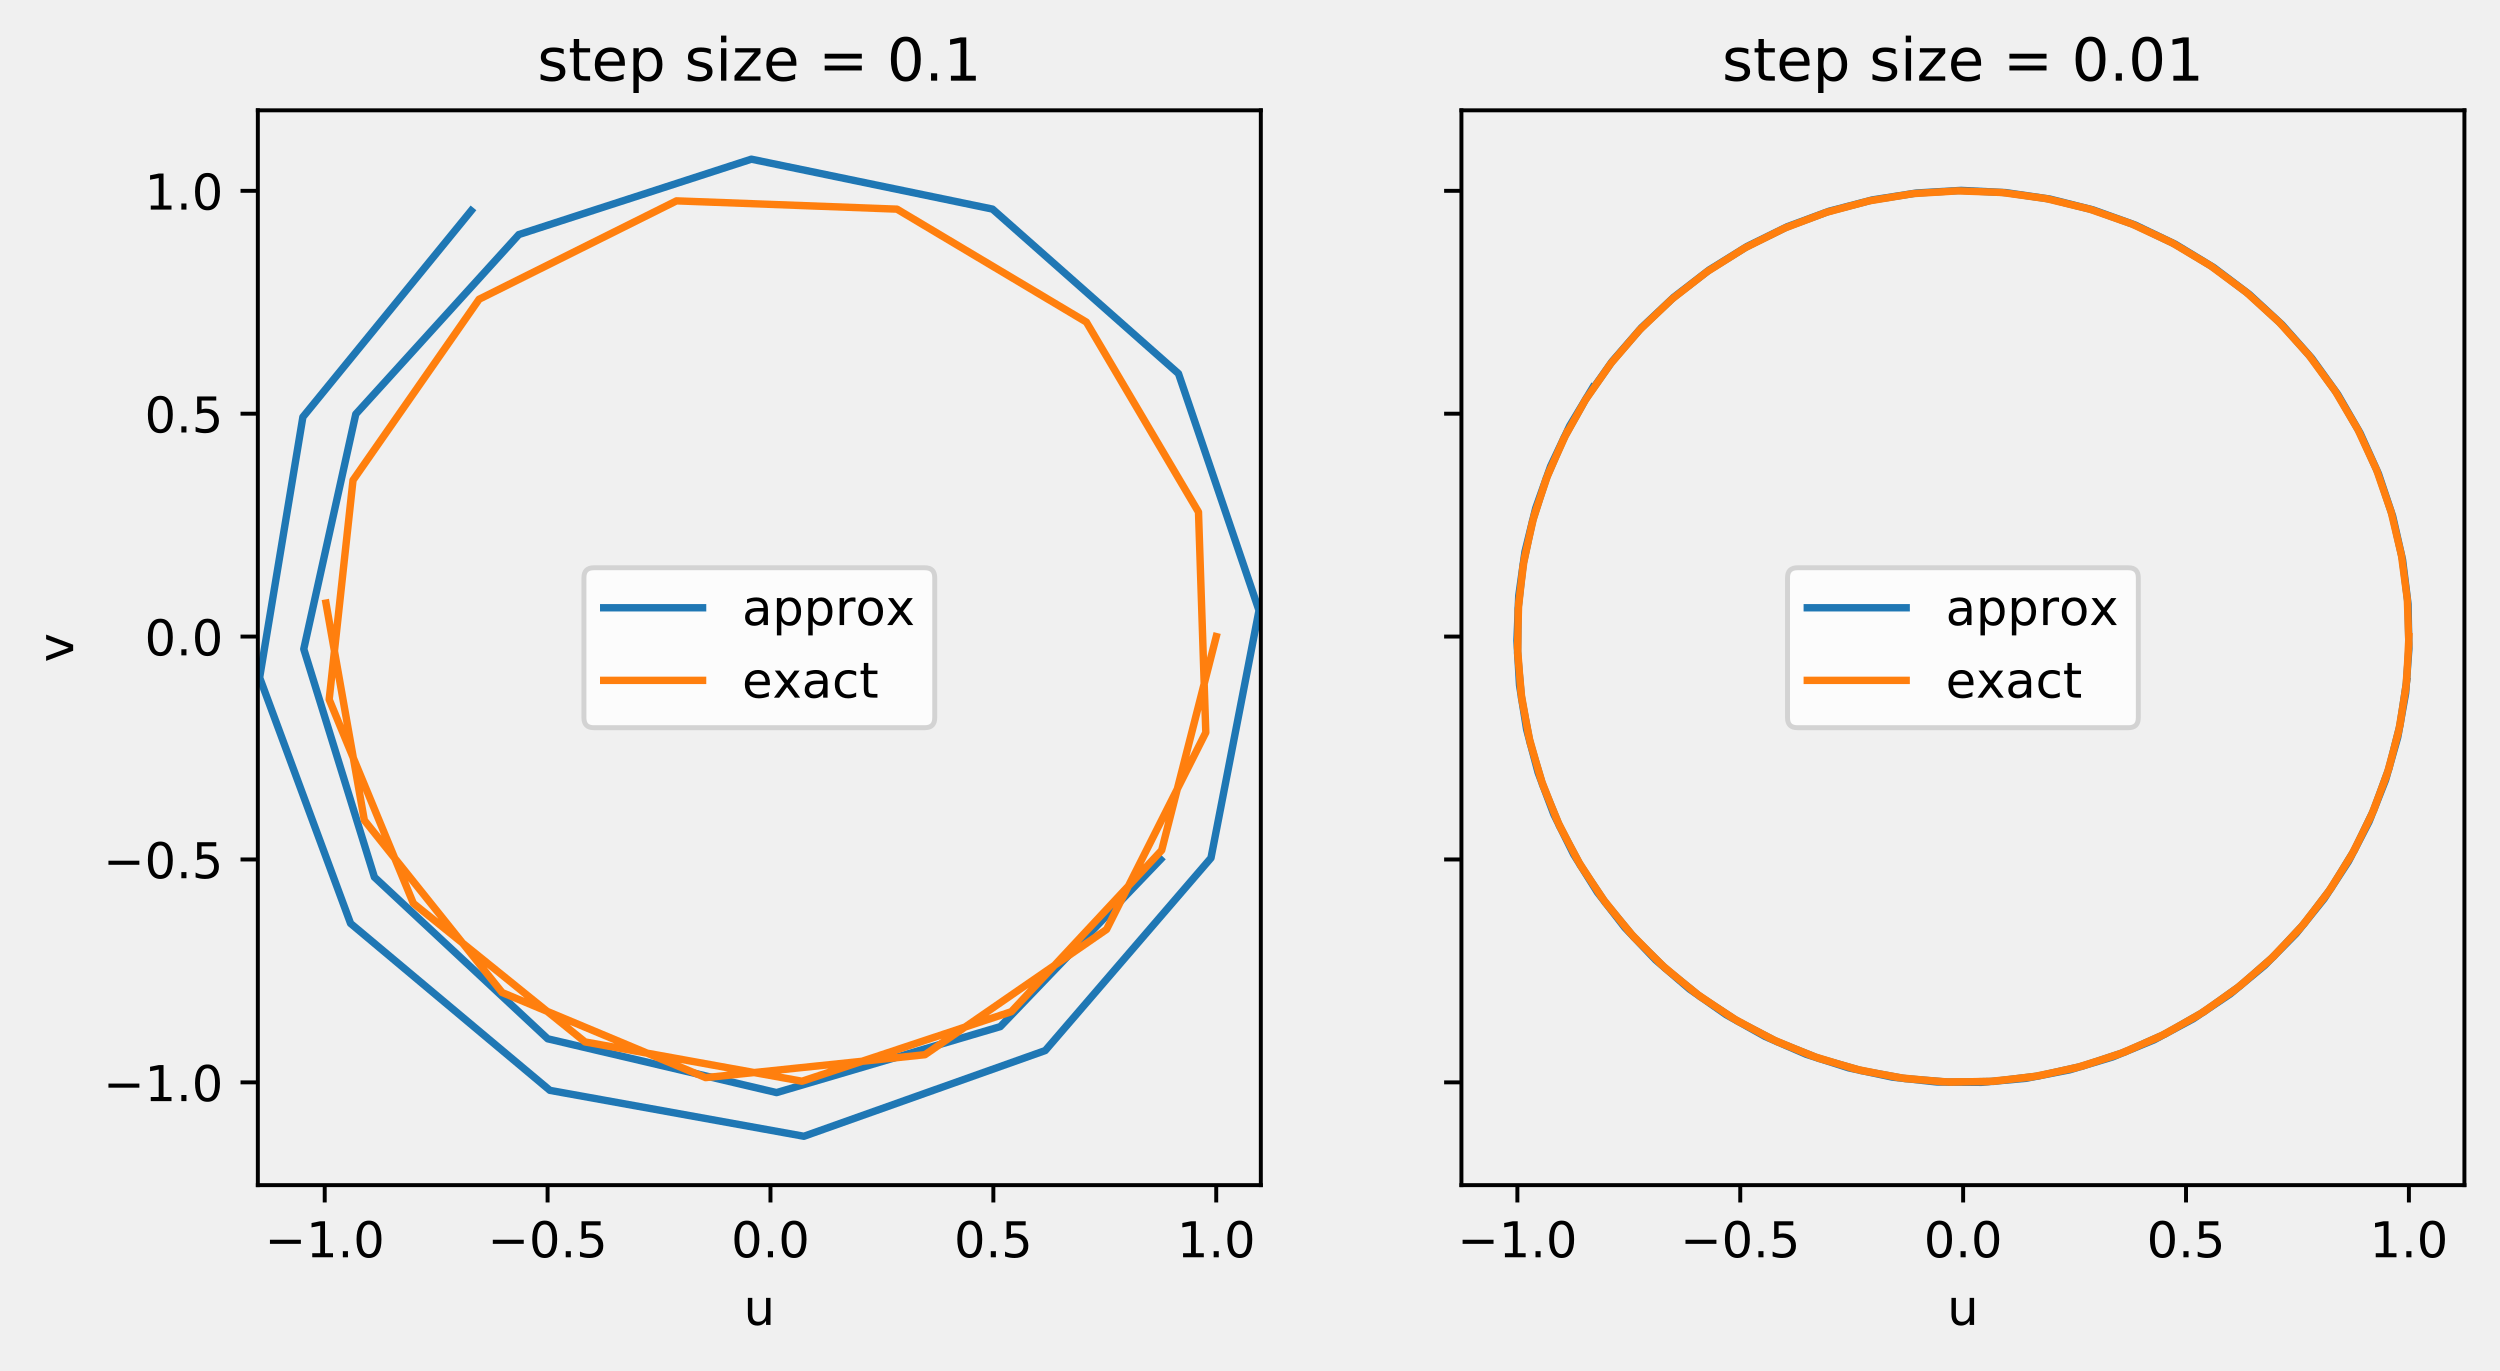
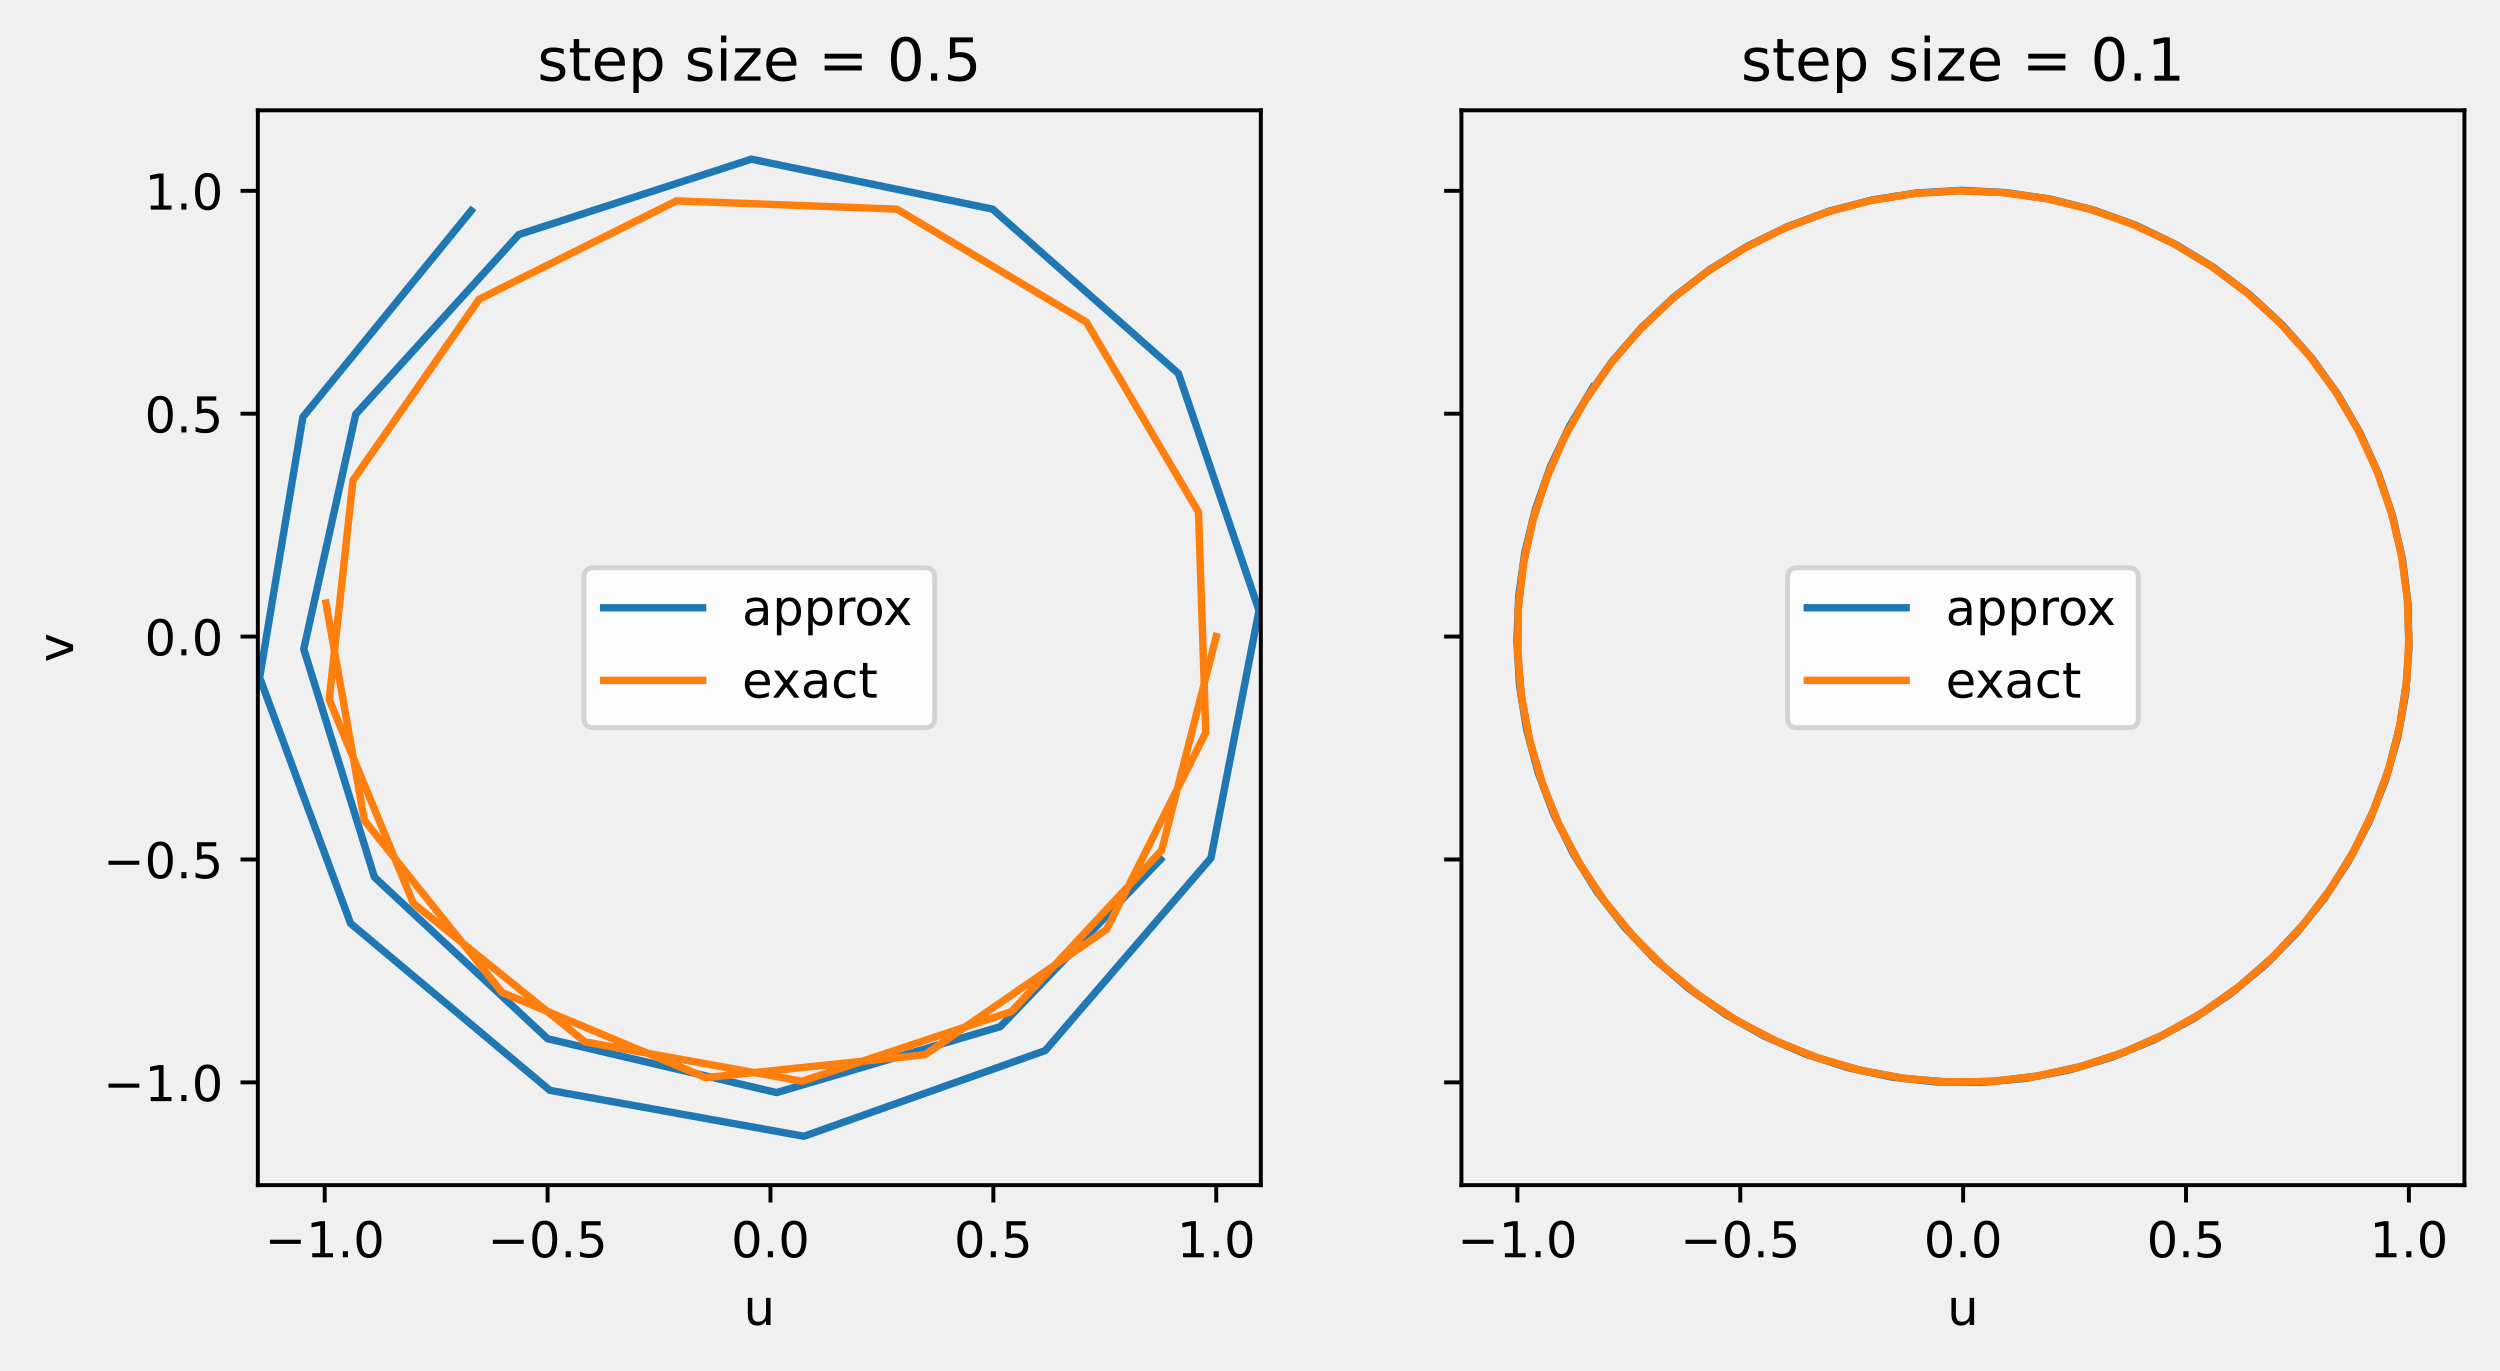
<svg xmlns="http://www.w3.org/2000/svg" xmlns:xlink="http://www.w3.org/1999/xlink" height="277.314pt" version="1.1" viewBox="0 0 505.761 277.314" width="505.761pt">
  <defs>
    <style type="text/css">
*{stroke-linecap:butt;stroke-linejoin:round;}
  </style>
  </defs>
  <g id="figure_1">
    <g id="patch_1">
      <path d="M 0 277.314  L 505.761 277.314  L 505.761 0  L 0 0  z " style="fill:none;" />
    </g>
    <g id="axes_1">
      <g id="patch_2">
        <path d="M 52.161 239.758  L 255.07 239.758  L 255.07 22.318  L 52.161 22.318  z " style="fill:none;" />
      </g>
      <g id="matplotlib.axis_1">
        <g id="xtick_1">
          <g id="line2d_1">
            <defs>
-               <path d="M 0 0  L 0 3.5  " id="md86a597989" style="stroke:#000000;stroke-width:0.8;" />
+               <path d="M 0 0  L 0 3.5  " id="m0789ce59cb" style="stroke:#000000;stroke-width:0.8;" />
            </defs>
            <g>
-               <use style="stroke:#000000;stroke-width:0.8;" x="65.691" xlink:href="#md86a597989" y="239.758" />
+               <use style="stroke:#000000;stroke-width:0.8;" x="65.691" xlink:href="#m0789ce59cb" y="239.758" />
            </g>
          </g>
          <g id="text_1">
-             <defs>
-               <path d="M 10.594 35.5  L 73.188 35.5  L 73.188 27.203  L 10.594 27.203  z " id="DejaVuSans-8722" />
-               <path d="M 12.406 8.297  L 28.516 8.297  L 28.516 63.922  L 10.984 60.406  L 10.984 69.391  L 28.422 72.906  L 38.281 72.906  L 38.281 8.297  L 54.391 8.297  L 54.391 0  L 12.406 0  z " id="DejaVuSans-49" />
-               <path d="M 10.688 12.406  L 21 12.406  L 21 0  L 10.688 0  z " id="DejaVuSans-46" />
-               <path d="M 31.781 66.406  Q 24.172 66.406 20.328 58.906  Q 16.5 51.422 16.5 36.375  Q 16.5 21.391 20.328 13.891  Q 24.172 6.391 31.781 6.391  Q 39.453 6.391 43.281 13.891  Q 47.125 21.391 47.125 36.375  Q 47.125 51.422 43.281 58.906  Q 39.453 66.406 31.781 66.406  z M 31.781 74.219  Q 44.047 74.219 50.516 64.516  Q 56.984 54.828 56.984 36.375  Q 56.984 17.969 50.516 8.266  Q 44.047 -1.422 31.781 -1.422  Q 19.531 -1.422 13.062 8.266  Q 6.594 17.969 6.594 36.375  Q 6.594 54.828 13.062 64.516  Q 19.531 74.219 31.781 74.219  z " id="DejaVuSans-48" />
-             </defs>
-             <g transform="translate(53.54939 254.3566)scale(0.1 -0.1)">
-               <use xlink:href="#DejaVuSans-8722" />
-               <use x="83.789" xlink:href="#DejaVuSans-49" />
-               <use x="147.412" xlink:href="#DejaVuSans-46" />
-               <use x="179.199" xlink:href="#DejaVuSans-48" />
-             </g>
+             <text style="font-family:DejaVu Sans;font-size:10px;font-style:normal;font-weight:normal;text-anchor:middle;" transform="rotate(-0, 65.6908, 254.3566)" x="65.691" y="254.357">−1.0</text>
          </g>
        </g>
        <g id="xtick_2">
          <g id="line2d_2">
            <g>
-               <use style="stroke:#000000;stroke-width:0.8;" x="110.78" xlink:href="#md86a597989" y="239.758" />
+               <use style="stroke:#000000;stroke-width:0.8;" x="110.78" xlink:href="#m0789ce59cb" y="239.758" />
            </g>
          </g>
          <g id="text_2">
-             <defs>
-               <path d="M 10.797 72.906  L 49.516 72.906  L 49.516 64.594  L 19.828 64.594  L 19.828 46.734  Q 21.969 47.469 24.109 47.828  Q 26.266 48.188 28.422 48.188  Q 40.625 48.188 47.75 41.5  Q 54.891 34.812 54.891 23.391  Q 54.891 11.625 47.562 5.094  Q 40.234 -1.422 26.906 -1.422  Q 22.312 -1.422 17.547 -0.641  Q 12.797 0.141 7.719 1.703  L 7.719 11.625  Q 12.109 9.234 16.797 8.062  Q 21.484 6.891 26.703 6.891  Q 35.156 6.891 40.078 11.328  Q 45.016 15.766 45.016 23.391  Q 45.016 31 40.078 35.438  Q 35.156 39.891 26.703 39.891  Q 22.75 39.891 18.812 39.016  Q 14.891 38.141 10.797 36.281  z " id="DejaVuSans-53" />
-             </defs>
-             <g transform="translate(98.63897 254.3566)scale(0.1 -0.1)">
-               <use xlink:href="#DejaVuSans-8722" />
-               <use x="83.789" xlink:href="#DejaVuSans-48" />
-               <use x="147.412" xlink:href="#DejaVuSans-46" />
-               <use x="179.199" xlink:href="#DejaVuSans-53" />
-             </g>
+             <text style="font-family:DejaVu Sans;font-size:10px;font-style:normal;font-weight:normal;text-anchor:middle;" transform="rotate(-0, 110.7804, 254.3566)" x="110.78" y="254.357">−0.5</text>
          </g>
        </g>
        <g id="xtick_3">
          <g id="line2d_3">
            <g>
-               <use style="stroke:#000000;stroke-width:0.8;" x="155.87" xlink:href="#md86a597989" y="239.758" />
+               <use style="stroke:#000000;stroke-width:0.8;" x="155.87" xlink:href="#m0789ce59cb" y="239.758" />
            </g>
          </g>
          <g id="text_3">
-             <g transform="translate(147.9184 254.3566)scale(0.1 -0.1)">
-               <use xlink:href="#DejaVuSans-48" />
-               <use x="63.623" xlink:href="#DejaVuSans-46" />
-               <use x="95.41" xlink:href="#DejaVuSans-48" />
-             </g>
+             <text style="font-family:DejaVu Sans;font-size:10px;font-style:normal;font-weight:normal;text-anchor:middle;" transform="rotate(-0, 155.87, 254.3566)" x="155.87" y="254.357">0.0</text>
          </g>
        </g>
        <g id="xtick_4">
          <g id="line2d_4">
            <g>
-               <use style="stroke:#000000;stroke-width:0.8;" x="200.96" xlink:href="#md86a597989" y="239.758" />
+               <use style="stroke:#000000;stroke-width:0.8;" x="200.96" xlink:href="#m0789ce59cb" y="239.758" />
            </g>
          </g>
          <g id="text_4">
-             <g transform="translate(193.008 254.3566)scale(0.1 -0.1)">
-               <use xlink:href="#DejaVuSans-48" />
-               <use x="63.623" xlink:href="#DejaVuSans-46" />
-               <use x="95.41" xlink:href="#DejaVuSans-53" />
-             </g>
+             <text style="font-family:DejaVu Sans;font-size:10px;font-style:normal;font-weight:normal;text-anchor:middle;" transform="rotate(-0, 200.9595, 254.3566)" x="200.96" y="254.357">0.5</text>
          </g>
        </g>
        <g id="xtick_5">
          <g id="line2d_5">
            <g>
-               <use style="stroke:#000000;stroke-width:0.8;" x="246.049" xlink:href="#md86a597989" y="239.758" />
+               <use style="stroke:#000000;stroke-width:0.8;" x="246.049" xlink:href="#m0789ce59cb" y="239.758" />
            </g>
          </g>
          <g id="text_5">
-             <g transform="translate(238.0976 254.3566)scale(0.1 -0.1)">
-               <use xlink:href="#DejaVuSans-49" />
-               <use x="63.623" xlink:href="#DejaVuSans-46" />
-               <use x="95.41" xlink:href="#DejaVuSans-48" />
-             </g>
+             <text style="font-family:DejaVu Sans;font-size:10px;font-style:normal;font-weight:normal;text-anchor:middle;" transform="rotate(-0, 246.0491, 254.3566)" x="246.049" y="254.357">1.0</text>
          </g>
        </g>
        <g id="text_6">
-           <defs>
-             <path d="M 8.5 21.578  L 8.5 54.688  L 17.484 54.688  L 17.484 21.922  Q 17.484 14.156 20.5 10.266  Q 23.531 6.391 29.594 6.391  Q 36.859 6.391 41.078 11.031  Q 45.312 15.672 45.312 23.688  L 45.312 54.688  L 54.297 54.688  L 54.297 0  L 45.312 0  L 45.312 8.406  Q 42.047 3.422 37.719 1  Q 33.406 -1.422 27.688 -1.422  Q 18.266 -1.422 13.375 4.438  Q 8.5 10.297 8.5 21.578  z M 31.109 56  z " id="DejaVuSans-117" />
-           </defs>
-           <g transform="translate(150.4467 268.0347)scale(0.1 -0.1)">
-             <use xlink:href="#DejaVuSans-117" />
-           </g>
+           <text style="font-family:DejaVu Sans;font-size:10px;font-style:normal;font-weight:normal;text-anchor:middle;" transform="rotate(-0, 153.6155, 268.0347)" x="153.615" y="268.035">u</text>
        </g>
      </g>
      <g id="matplotlib.axis_2">
        <g id="ytick_1">
          <g id="line2d_6">
            <defs>
-               <path d="M 0 0  L -3.5 0  " id="m54504ce572" style="stroke:#000000;stroke-width:0.8;" />
+               <path d="M 0 0  L -3.5 0  " id="m48f5cdf6a5" style="stroke:#000000;stroke-width:0.8;" />
            </defs>
            <g>
-               <use style="stroke:#000000;stroke-width:0.8;" x="52.161" xlink:href="#m54504ce572" y="218.963" />
+               <use style="stroke:#000000;stroke-width:0.8;" x="52.161" xlink:href="#m48f5cdf6a5" y="218.963" />
            </g>
          </g>
          <g id="text_7">
-             <g transform="translate(20.87813 222.762)scale(0.1 -0.1)">
-               <use xlink:href="#DejaVuSans-8722" />
-               <use x="83.789" xlink:href="#DejaVuSans-49" />
-               <use x="147.412" xlink:href="#DejaVuSans-46" />
-               <use x="179.199" xlink:href="#DejaVuSans-48" />
-             </g>
+             <text style="font-family:DejaVu Sans;font-size:10px;font-style:normal;font-weight:normal;text-anchor:end;" transform="rotate(-0, 45.16094, 222.762)" x="45.161" y="222.762">−1.0</text>
          </g>
        </g>
        <g id="ytick_2">
          <g id="line2d_7">
            <g>
-               <use style="stroke:#000000;stroke-width:0.8;" x="52.161" xlink:href="#m54504ce572" y="173.873" />
+               <use style="stroke:#000000;stroke-width:0.8;" x="52.161" xlink:href="#m48f5cdf6a5" y="173.873" />
            </g>
          </g>
          <g id="text_8">
-             <g transform="translate(20.87813 177.6724)scale(0.1 -0.1)">
-               <use xlink:href="#DejaVuSans-8722" />
-               <use x="83.789" xlink:href="#DejaVuSans-48" />
-               <use x="147.412" xlink:href="#DejaVuSans-46" />
-               <use x="179.199" xlink:href="#DejaVuSans-53" />
-             </g>
+             <text style="font-family:DejaVu Sans;font-size:10px;font-style:normal;font-weight:normal;text-anchor:end;" transform="rotate(-0, 45.16094, 177.6724)" x="45.161" y="177.672">−0.5</text>
          </g>
        </g>
        <g id="ytick_3">
          <g id="line2d_8">
            <g>
-               <use style="stroke:#000000;stroke-width:0.8;" x="52.161" xlink:href="#m54504ce572" y="128.784" />
+               <use style="stroke:#000000;stroke-width:0.8;" x="52.161" xlink:href="#m48f5cdf6a5" y="128.784" />
            </g>
          </g>
          <g id="text_9">
-             <g transform="translate(29.25781 132.5829)scale(0.1 -0.1)">
-               <use xlink:href="#DejaVuSans-48" />
-               <use x="63.623" xlink:href="#DejaVuSans-46" />
-               <use x="95.41" xlink:href="#DejaVuSans-48" />
-             </g>
+             <text style="font-family:DejaVu Sans;font-size:10px;font-style:normal;font-weight:normal;text-anchor:end;" transform="rotate(-0, 45.16094, 132.5829)" x="45.161" y="132.583">0.0</text>
          </g>
        </g>
        <g id="ytick_4">
          <g id="line2d_9">
            <g>
-               <use style="stroke:#000000;stroke-width:0.8;" x="52.161" xlink:href="#m54504ce572" y="83.694" />
+               <use style="stroke:#000000;stroke-width:0.8;" x="52.161" xlink:href="#m48f5cdf6a5" y="83.694" />
            </g>
          </g>
          <g id="text_10">
-             <g transform="translate(29.25781 87.49328)scale(0.1 -0.1)">
-               <use xlink:href="#DejaVuSans-48" />
-               <use x="63.623" xlink:href="#DejaVuSans-46" />
-               <use x="95.41" xlink:href="#DejaVuSans-53" />
-             </g>
+             <text style="font-family:DejaVu Sans;font-size:10px;font-style:normal;font-weight:normal;text-anchor:end;" transform="rotate(-0, 45.16094, 87.49328)" x="45.161" y="87.493">0.5</text>
          </g>
        </g>
        <g id="ytick_5">
          <g id="line2d_10">
            <g>
-               <use style="stroke:#000000;stroke-width:0.8;" x="52.161" xlink:href="#m54504ce572" y="38.604" />
+               <use style="stroke:#000000;stroke-width:0.8;" x="52.161" xlink:href="#m48f5cdf6a5" y="38.604" />
            </g>
          </g>
          <g id="text_11">
-             <g transform="translate(29.25781 42.4037)scale(0.1 -0.1)">
-               <use xlink:href="#DejaVuSans-49" />
-               <use x="63.623" xlink:href="#DejaVuSans-46" />
-               <use x="95.41" xlink:href="#DejaVuSans-48" />
-             </g>
+             <text style="font-family:DejaVu Sans;font-size:10px;font-style:normal;font-weight:normal;text-anchor:end;" transform="rotate(-0, 45.16094, 42.4037)" x="45.161" y="42.404">1.0</text>
          </g>
        </g>
        <g id="text_12">
-           <defs>
-             <path d="M 2.984 54.688  L 12.5 54.688  L 29.594 8.797  L 46.688 54.688  L 56.203 54.688  L 35.688 0  L 23.484 0  z " id="DejaVuSans-118" />
-           </defs>
-           <g transform="translate(14.79844 133.9975)rotate(-90)scale(0.1 -0.1)">
-             <use xlink:href="#DejaVuSans-118" />
-           </g>
+           <text style="font-family:DejaVu Sans;font-size:10px;font-style:normal;font-weight:normal;text-anchor:middle;" transform="rotate(-90, 14.79844, 131.0381)" x="14.798" y="131.038">v</text>
        </g>
      </g>
      <g id="line2d_11">
-         <path clip-path="url(#p21a0ace3a0)" d="M 234.777 173.873  L 202.366 207.69  L 157.103 221.037  L 110.798 210.152  L 75.746 177.453  L 61.452 131.307  L 71.976 83.775  L 104.964 47.451  L 151.996 32.202  L 200.788 42.302  L 238.411 75.578  L 254.706 123.498  L 244.985 173.576  L 211.456 212.533  L 162.631 229.874  L 111.249 220.586  L 70.921 186.814  L 52.525 137.085  L 61.272 84.37  L 95.315 42.635  " style="fill:none;stroke:#1f77b4;stroke-linecap:square;stroke-width:1.5;" />
+         <path clip-path="url(#p43732c2040)" d="M 234.777 173.873  L 202.366 207.69  L 157.103 221.037  L 110.798 210.152  L 75.746 177.453  L 61.452 131.307  L 71.976 83.775  L 104.964 47.451  L 151.996 32.202  L 200.788 42.302  L 238.411 75.578  L 254.706 123.498  L 244.985 173.576  L 211.456 212.533  L 162.631 229.874  L 111.249 220.586  L 70.921 186.814  L 52.525 137.085  L 61.272 84.37  L 95.315 42.635  " style="fill:none;stroke:#1f77b4;stroke-linecap:square;stroke-width:1.5;" />
      </g>
      <g id="line2d_12">
-         <path clip-path="url(#p21a0ace3a0)" d="M 246.049 128.784  L 235.011 172.016  L 204.594 204.669  L 162.249 218.737  L 118.346 210.784  L 83.627 182.756  L 66.593 141.508  L 71.417 97.149  L 96.929 60.536  L 136.86 40.634  L 181.454 42.311  L 219.78 65.162  L 242.46 103.588  L 243.939 148.181  L 223.856 188.031  L 187.126 213.372  L 142.749 218.007  L 101.582 200.792  L 73.708 165.946  L 65.943 122.007  " style="fill:none;stroke:#ff7f0e;stroke-linecap:square;stroke-width:1.5;" />
+         <path clip-path="url(#p43732c2040)" d="M 246.049 128.784  L 235.011 172.016  L 204.594 204.669  L 162.249 218.737  L 118.346 210.784  L 83.627 182.756  L 66.593 141.508  L 71.417 97.149  L 96.929 60.536  L 136.86 40.634  L 181.454 42.311  L 219.78 65.162  L 242.46 103.588  L 243.939 148.181  L 223.856 188.031  L 187.126 213.372  L 142.749 218.007  L 101.582 200.792  L 73.708 165.946  L 65.943 122.007  " style="fill:none;stroke:#ff7f0e;stroke-linecap:square;stroke-width:1.5;" />
      </g>
      <g id="patch_3">
        <path d="M 52.161 239.758  L 52.161 22.318  " style="fill:none;stroke:#000000;stroke-linecap:square;stroke-linejoin:miter;stroke-width:0.8;" />
      </g>
      <g id="patch_4">
        <path d="M 255.07 239.758  L 255.07 22.318  " style="fill:none;stroke:#000000;stroke-linecap:square;stroke-linejoin:miter;stroke-width:0.8;" />
      </g>
      <g id="patch_5">
        <path d="M 52.161 239.758  L 255.07 239.758  " style="fill:none;stroke:#000000;stroke-linecap:square;stroke-linejoin:miter;stroke-width:0.8;" />
      </g>
      <g id="patch_6">
        <path d="M 52.161 22.318  L 255.07 22.318  " style="fill:none;stroke:#000000;stroke-linecap:square;stroke-linejoin:miter;stroke-width:0.8;" />
      </g>
      <g id="text_13">
-         <defs>
-           <path d="M 44.281 53.078  L 44.281 44.578  Q 40.484 46.531 36.375 47.5  Q 32.281 48.484 27.875 48.484  Q 21.188 48.484 17.844 46.438  Q 14.5 44.391 14.5 40.281  Q 14.5 37.156 16.891 35.375  Q 19.281 33.594 26.516 31.984  L 29.594 31.297  Q 39.156 29.25 43.188 25.516  Q 47.219 21.781 47.219 15.094  Q 47.219 7.469 41.188 3.016  Q 35.156 -1.422 24.609 -1.422  Q 20.219 -1.422 15.453 -0.562  Q 10.688 0.297 5.422 2  L 5.422 11.281  Q 10.406 8.688 15.234 7.391  Q 20.062 6.109 24.812 6.109  Q 31.156 6.109 34.562 8.281  Q 37.984 10.453 37.984 14.406  Q 37.984 18.062 35.516 20.016  Q 33.062 21.969 24.703 23.781  L 21.578 24.516  Q 13.234 26.266 9.516 29.906  Q 5.812 33.547 5.812 39.891  Q 5.812 47.609 11.281 51.797  Q 16.75 56 26.812 56  Q 31.781 56 36.172 55.266  Q 40.578 54.547 44.281 53.078  z " id="DejaVuSans-115" />
-           <path d="M 18.312 70.219  L 18.312 54.688  L 36.812 54.688  L 36.812 47.703  L 18.312 47.703  L 18.312 18.016  Q 18.312 11.328 20.141 9.422  Q 21.969 7.516 27.594 7.516  L 36.812 7.516  L 36.812 0  L 27.594 0  Q 17.188 0 13.234 3.875  Q 9.281 7.766 9.281 18.016  L 9.281 47.703  L 2.688 47.703  L 2.688 54.688  L 9.281 54.688  L 9.281 70.219  z " id="DejaVuSans-116" />
-           <path d="M 56.203 29.594  L 56.203 25.203  L 14.891 25.203  Q 15.484 15.922 20.484 11.062  Q 25.484 6.203 34.422 6.203  Q 39.594 6.203 44.453 7.469  Q 49.312 8.734 54.109 11.281  L 54.109 2.781  Q 49.266 0.734 44.188 -0.344  Q 39.109 -1.422 33.891 -1.422  Q 20.797 -1.422 13.156 6.188  Q 5.516 13.812 5.516 26.812  Q 5.516 40.234 12.766 48.109  Q 20.016 56 32.328 56  Q 43.359 56 49.781 48.891  Q 56.203 41.797 56.203 29.594  z M 47.219 32.234  Q 47.125 39.594 43.094 43.984  Q 39.062 48.391 32.422 48.391  Q 24.906 48.391 20.391 44.141  Q 15.875 39.891 15.188 32.172  z " id="DejaVuSans-101" />
-           <path d="M 18.109 8.203  L 18.109 -20.797  L 9.078 -20.797  L 9.078 54.688  L 18.109 54.688  L 18.109 46.391  Q 20.953 51.266 25.266 53.625  Q 29.594 56 35.594 56  Q 45.562 56 51.781 48.094  Q 58.016 40.188 58.016 27.297  Q 58.016 14.406 51.781 6.484  Q 45.562 -1.422 35.594 -1.422  Q 29.594 -1.422 25.266 0.953  Q 20.953 3.328 18.109 8.203  z M 48.688 27.297  Q 48.688 37.203 44.609 42.844  Q 40.531 48.484 33.406 48.484  Q 26.266 48.484 22.188 42.844  Q 18.109 37.203 18.109 27.297  Q 18.109 17.391 22.188 11.75  Q 26.266 6.109 33.406 6.109  Q 40.531 6.109 44.609 11.75  Q 48.688 17.391 48.688 27.297  z " id="DejaVuSans-112" />
-           <path id="DejaVuSans-32" />
-           <path d="M 9.422 54.688  L 18.406 54.688  L 18.406 0  L 9.422 0  z M 9.422 75.984  L 18.406 75.984  L 18.406 64.594  L 9.422 64.594  z " id="DejaVuSans-105" />
-           <path d="M 5.516 54.688  L 48.188 54.688  L 48.188 46.484  L 14.406 7.172  L 48.188 7.172  L 48.188 0  L 4.297 0  L 4.297 8.203  L 38.094 47.516  L 5.516 47.516  z " id="DejaVuSans-122" />
-           <path d="M 10.594 45.406  L 73.188 45.406  L 73.188 37.203  L 10.594 37.203  z M 10.594 25.484  L 73.188 25.484  L 73.188 17.188  L 10.594 17.188  z " id="DejaVuSans-61" />
-         </defs>
-         <g transform="translate(108.713 16.31812)scale(0.12 -0.12)">
-           <use xlink:href="#DejaVuSans-115" />
-           <use x="52.1" xlink:href="#DejaVuSans-116" />
-           <use x="91.309" xlink:href="#DejaVuSans-101" />
-           <use x="152.832" xlink:href="#DejaVuSans-112" />
-           <use x="216.309" xlink:href="#DejaVuSans-32" />
-           <use x="248.096" xlink:href="#DejaVuSans-115" />
-           <use x="300.195" xlink:href="#DejaVuSans-105" />
-           <use x="327.979" xlink:href="#DejaVuSans-122" />
-           <use x="380.469" xlink:href="#DejaVuSans-101" />
-           <use x="441.992" xlink:href="#DejaVuSans-32" />
-           <use x="473.779" xlink:href="#DejaVuSans-61" />
-           <use x="557.568" xlink:href="#DejaVuSans-32" />
-           <use x="589.355" xlink:href="#DejaVuSans-48" />
-           <use x="652.979" xlink:href="#DejaVuSans-46" />
-           <use x="684.766" xlink:href="#DejaVuSans-49" />
-         </g>
+         <text style="font-family:DejaVu Sans;font-size:12px;font-style:normal;font-weight:normal;text-anchor:middle;" transform="rotate(-0, 153.6155, 16.31812)" x="153.615" y="16.318">step size = 0.5</text>
      </g>
      <g id="legend_1">
        <g id="patch_7">
          <path d="M 120.133 147.216  L 187.098 147.216  Q 189.098 147.216 189.098 145.216  L 189.098 116.86  Q 189.098 114.86 187.098 114.86  L 120.133 114.86  Q 118.133 114.86 118.133 116.86  L 118.133 145.216  Q 118.133 147.216 120.133 147.216  z " style="fill:#ffffff;opacity:0.8;stroke:#cccccc;stroke-linejoin:miter;" />
        </g>
        <g id="line2d_13">
          <path d="M 122.133 122.958  L 142.133 122.958  " style="fill:none;stroke:#1f77b4;stroke-linecap:square;stroke-width:1.5;" />
        </g>
        <g id="line2d_14" />
        <g id="text_14">
-           <defs>
-             <path d="M 34.281 27.484  Q 23.391 27.484 19.188 25  Q 14.984 22.516 14.984 16.5  Q 14.984 11.719 18.141 8.906  Q 21.297 6.109 26.703 6.109  Q 34.188 6.109 38.703 11.406  Q 43.219 16.703 43.219 25.484  L 43.219 27.484  z M 52.203 31.203  L 52.203 0  L 43.219 0  L 43.219 8.297  Q 40.141 3.328 35.547 0.953  Q 30.953 -1.422 24.312 -1.422  Q 15.922 -1.422 10.953 3.297  Q 6 8.016 6 15.922  Q 6 25.141 12.172 29.828  Q 18.359 34.516 30.609 34.516  L 43.219 34.516  L 43.219 35.406  Q 43.219 41.609 39.141 45  Q 35.062 48.391 27.688 48.391  Q 23 48.391 18.547 47.266  Q 14.109 46.141 10.016 43.891  L 10.016 52.203  Q 14.938 54.109 19.578 55.047  Q 24.219 56 28.609 56  Q 40.484 56 46.344 49.844  Q 52.203 43.703 52.203 31.203  z " id="DejaVuSans-97" />
-             <path d="M 41.109 46.297  Q 39.594 47.172 37.812 47.578  Q 36.031 48 33.891 48  Q 26.266 48 22.188 43.047  Q 18.109 38.094 18.109 28.812  L 18.109 0  L 9.078 0  L 9.078 54.688  L 18.109 54.688  L 18.109 46.188  Q 20.953 51.172 25.484 53.578  Q 30.031 56 36.531 56  Q 37.453 56 38.578 55.875  Q 39.703 55.766 41.062 55.516  z " id="DejaVuSans-114" />
-             <path d="M 30.609 48.391  Q 23.391 48.391 19.188 42.75  Q 14.984 37.109 14.984 27.297  Q 14.984 17.484 19.156 11.844  Q 23.344 6.203 30.609 6.203  Q 37.797 6.203 41.984 11.859  Q 46.188 17.531 46.188 27.297  Q 46.188 37.016 41.984 42.703  Q 37.797 48.391 30.609 48.391  z M 30.609 56  Q 42.328 56 49.016 48.375  Q 55.719 40.766 55.719 27.297  Q 55.719 13.875 49.016 6.219  Q 42.328 -1.422 30.609 -1.422  Q 18.844 -1.422 12.172 6.219  Q 5.516 13.875 5.516 27.297  Q 5.516 40.766 12.172 48.375  Q 18.844 56 30.609 56  z " id="DejaVuSans-111" />
-             <path d="M 54.891 54.688  L 35.109 28.078  L 55.906 0  L 45.312 0  L 29.391 21.484  L 13.484 0  L 2.875 0  L 24.125 28.609  L 4.688 54.688  L 15.281 54.688  L 29.781 35.203  L 44.281 54.688  z " id="DejaVuSans-120" />
-           </defs>
-           <g transform="translate(150.1327 126.4584)scale(0.1 -0.1)">
-             <use xlink:href="#DejaVuSans-97" />
-             <use x="61.279" xlink:href="#DejaVuSans-112" />
-             <use x="124.756" xlink:href="#DejaVuSans-112" />
-             <use x="188.232" xlink:href="#DejaVuSans-114" />
-             <use x="229.314" xlink:href="#DejaVuSans-111" />
-             <use x="290.449" xlink:href="#DejaVuSans-120" />
-           </g>
+           <text style="font-family:DejaVu Sans;font-size:10px;font-style:normal;font-weight:normal;text-anchor:start;" transform="rotate(-0, 150.1327, 126.4584)" x="150.133" y="126.458">approx</text>
        </g>
        <g id="line2d_15">
          <path d="M 122.133 137.637  L 142.133 137.637  " style="fill:none;stroke:#ff7f0e;stroke-linecap:square;stroke-width:1.5;" />
        </g>
        <g id="line2d_16" />
        <g id="text_15">
-           <defs>
-             <path d="M 48.781 52.594  L 48.781 44.188  Q 44.969 46.297 41.141 47.344  Q 37.312 48.391 33.406 48.391  Q 24.656 48.391 19.812 42.844  Q 14.984 37.312 14.984 27.297  Q 14.984 17.281 19.812 11.734  Q 24.656 6.203 33.406 6.203  Q 37.312 6.203 41.141 7.25  Q 44.969 8.297 48.781 10.406  L 48.781 2.094  Q 45.016 0.344 40.984 -0.531  Q 36.969 -1.422 32.422 -1.422  Q 20.062 -1.422 12.781 6.344  Q 5.516 14.109 5.516 27.297  Q 5.516 40.672 12.859 48.328  Q 20.219 56 33.016 56  Q 37.156 56 41.109 55.141  Q 45.062 54.297 48.781 52.594  z " id="DejaVuSans-99" />
-           </defs>
-           <g transform="translate(150.1327 141.1366)scale(0.1 -0.1)">
-             <use xlink:href="#DejaVuSans-101" />
-             <use x="61.508" xlink:href="#DejaVuSans-120" />
-             <use x="120.688" xlink:href="#DejaVuSans-97" />
-             <use x="181.967" xlink:href="#DejaVuSans-99" />
-             <use x="236.947" xlink:href="#DejaVuSans-116" />
-           </g>
+           <text style="font-family:DejaVu Sans;font-size:10px;font-style:normal;font-weight:normal;text-anchor:start;" transform="rotate(-0, 150.1327, 141.1366)" x="150.133" y="141.137">exact</text>
        </g>
      </g>
    </g>
    <g id="axes_2">
      <g id="patch_8">
        <path d="M 295.652 239.758  L 498.561 239.758  L 498.561 22.318  L 295.652 22.318  z " style="fill:none;" />
      </g>
      <g id="matplotlib.axis_3">
        <g id="xtick_6">
          <g id="line2d_17">
            <g>
-               <use style="stroke:#000000;stroke-width:0.8;" x="306.972" xlink:href="#md86a597989" y="239.758" />
+               <use style="stroke:#000000;stroke-width:0.8;" x="306.972" xlink:href="#m0789ce59cb" y="239.758" />
            </g>
          </g>
          <g id="text_16">
-             <g transform="translate(294.8309 254.3566)scale(0.1 -0.1)">
-               <use xlink:href="#DejaVuSans-8722" />
-               <use x="83.789" xlink:href="#DejaVuSans-49" />
-               <use x="147.412" xlink:href="#DejaVuSans-46" />
-               <use x="179.199" xlink:href="#DejaVuSans-48" />
-             </g>
+             <text style="font-family:DejaVu Sans;font-size:10px;font-style:normal;font-weight:normal;text-anchor:middle;" transform="rotate(-0, 306.9723, 254.3566)" x="306.972" y="254.357">−1.0</text>
          </g>
        </g>
        <g id="xtick_7">
          <g id="line2d_18">
            <g>
-               <use style="stroke:#000000;stroke-width:0.8;" x="352.062" xlink:href="#md86a597989" y="239.758" />
+               <use style="stroke:#000000;stroke-width:0.8;" x="352.062" xlink:href="#m0789ce59cb" y="239.758" />
            </g>
          </g>
          <g id="text_17">
-             <g transform="translate(339.9205 254.3566)scale(0.1 -0.1)">
-               <use xlink:href="#DejaVuSans-8722" />
-               <use x="83.789" xlink:href="#DejaVuSans-48" />
-               <use x="147.412" xlink:href="#DejaVuSans-46" />
-               <use x="179.199" xlink:href="#DejaVuSans-53" />
-             </g>
+             <text style="font-family:DejaVu Sans;font-size:10px;font-style:normal;font-weight:normal;text-anchor:middle;" transform="rotate(-0, 352.0619, 254.3566)" x="352.062" y="254.357">−0.5</text>
          </g>
        </g>
        <g id="xtick_8">
          <g id="line2d_19">
            <g>
-               <use style="stroke:#000000;stroke-width:0.8;" x="397.151" xlink:href="#md86a597989" y="239.758" />
+               <use style="stroke:#000000;stroke-width:0.8;" x="397.151" xlink:href="#m0789ce59cb" y="239.758" />
            </g>
          </g>
          <g id="text_18">
-             <g transform="translate(389.1999 254.3566)scale(0.1 -0.1)">
-               <use xlink:href="#DejaVuSans-48" />
-               <use x="63.623" xlink:href="#DejaVuSans-46" />
-               <use x="95.41" xlink:href="#DejaVuSans-48" />
-             </g>
+             <text style="font-family:DejaVu Sans;font-size:10px;font-style:normal;font-weight:normal;text-anchor:middle;" transform="rotate(-0, 397.1515, 254.3566)" x="397.151" y="254.357">0.0</text>
          </g>
        </g>
        <g id="xtick_9">
          <g id="line2d_20">
            <g>
-               <use style="stroke:#000000;stroke-width:0.8;" x="442.241" xlink:href="#md86a597989" y="239.758" />
+               <use style="stroke:#000000;stroke-width:0.8;" x="442.241" xlink:href="#m0789ce59cb" y="239.758" />
            </g>
          </g>
          <g id="text_19">
-             <g transform="translate(434.2895 254.3566)scale(0.1 -0.1)">
-               <use xlink:href="#DejaVuSans-48" />
-               <use x="63.623" xlink:href="#DejaVuSans-46" />
-               <use x="95.41" xlink:href="#DejaVuSans-53" />
-             </g>
+             <text style="font-family:DejaVu Sans;font-size:10px;font-style:normal;font-weight:normal;text-anchor:middle;" transform="rotate(-0, 442.2411, 254.3566)" x="442.241" y="254.357">0.5</text>
          </g>
        </g>
        <g id="xtick_10">
          <g id="line2d_21">
            <g>
-               <use style="stroke:#000000;stroke-width:0.8;" x="487.331" xlink:href="#md86a597989" y="239.758" />
+               <use style="stroke:#000000;stroke-width:0.8;" x="487.331" xlink:href="#m0789ce59cb" y="239.758" />
            </g>
          </g>
          <g id="text_20">
-             <g transform="translate(479.3791 254.3566)scale(0.1 -0.1)">
-               <use xlink:href="#DejaVuSans-49" />
-               <use x="63.623" xlink:href="#DejaVuSans-46" />
-               <use x="95.41" xlink:href="#DejaVuSans-48" />
-             </g>
+             <text style="font-family:DejaVu Sans;font-size:10px;font-style:normal;font-weight:normal;text-anchor:middle;" transform="rotate(-0, 487.3306, 254.3566)" x="487.331" y="254.357">1.0</text>
          </g>
        </g>
        <g id="text_21">
-           <g transform="translate(393.9376 268.0347)scale(0.1 -0.1)">
-             <use xlink:href="#DejaVuSans-117" />
-           </g>
+           <text style="font-family:DejaVu Sans;font-size:10px;font-style:normal;font-weight:normal;text-anchor:middle;" transform="rotate(-0, 397.1064, 268.0347)" x="397.106" y="268.035">u</text>
        </g>
      </g>
      <g id="matplotlib.axis_4">
        <g id="ytick_6">
          <g id="line2d_22">
            <g>
-               <use style="stroke:#000000;stroke-width:0.8;" x="295.652" xlink:href="#m54504ce572" y="218.963" />
+               <use style="stroke:#000000;stroke-width:0.8;" x="295.652" xlink:href="#m48f5cdf6a5" y="218.963" />
            </g>
          </g>
        </g>
        <g id="ytick_7">
          <g id="line2d_23">
            <g>
-               <use style="stroke:#000000;stroke-width:0.8;" x="295.652" xlink:href="#m54504ce572" y="173.873" />
+               <use style="stroke:#000000;stroke-width:0.8;" x="295.652" xlink:href="#m48f5cdf6a5" y="173.873" />
            </g>
          </g>
        </g>
        <g id="ytick_8">
          <g id="line2d_24">
            <g>
-               <use style="stroke:#000000;stroke-width:0.8;" x="295.652" xlink:href="#m54504ce572" y="128.784" />
+               <use style="stroke:#000000;stroke-width:0.8;" x="295.652" xlink:href="#m48f5cdf6a5" y="128.784" />
            </g>
          </g>
        </g>
        <g id="ytick_9">
          <g id="line2d_25">
            <g>
-               <use style="stroke:#000000;stroke-width:0.8;" x="295.652" xlink:href="#m54504ce572" y="83.694" />
+               <use style="stroke:#000000;stroke-width:0.8;" x="295.652" xlink:href="#m48f5cdf6a5" y="83.694" />
            </g>
          </g>
        </g>
        <g id="ytick_10">
          <g id="line2d_26">
            <g>
-               <use style="stroke:#000000;stroke-width:0.8;" x="295.652" xlink:href="#m54504ce572" y="38.604" />
+               <use style="stroke:#000000;stroke-width:0.8;" x="295.652" xlink:href="#m48f5cdf6a5" y="38.604" />
            </g>
          </g>
        </g>
      </g>
      <g id="line2d_27">
-         <path clip-path="url(#pa06f28d924)" d="M 486.88 137.802  L 485.527 146.729  L 483.291 155.477  L 480.188 163.954  L 476.257 172.088  L 471.531 179.78  L 466.066 186.967  L 459.898 193.568  L 453.108 199.511  L 445.758 204.76  L 437.912 209.241  L 429.67 212.912  L 421.094 215.743  L 412.275 217.7  L 403.307 218.773  L 394.278 218.936  L 385.275 218.196  L 376.392 216.564  L 367.717 214.048  L 359.339 210.675  L 351.34 206.491  L 343.801 201.522  L 336.795 195.823  L 330.392 189.447  L 324.656 182.467  L 319.652 174.955  L 315.422 166.975  L 312.013 158.606  L 309.452 149.949  L 307.775 141.066  L 306.999 132.071  L 307.117 123.038  L 308.145 114.066  L 310.065 105.238  L 312.852 96.644  L 316.486 88.374  L 320.932 80.511  L 326.135 73.134  L 332.06 66.308  L 338.634 60.112  L 345.794 54.602  L 353.469 49.841  L 361.576 45.864  L 370.053 42.726  L 378.791 40.444  L 387.719 39.046  L 396.738 38.514  L 405.764 38.965  L 414.7 40.273  L 423.466 42.473  L 431.97 45.53  L 440.113 49.435  L 447.841 54.124  L 455.047 59.562  L 461.684 65.703  L 467.672 72.467  L 472.947 79.807  L 477.465 87.626  L 481.18 95.868  L 484.048 104.435  L 486.05 113.246  L 487.159 122.211  L 487.331 131.246  L 486.672 140.254  L 485.076 149.146  L 482.596 157.839  L 479.269 166.244  L 475.111 174.261  L 470.17 181.836  L 464.506 188.87  L 458.158 195.3  L 451.205 201.071  L 443.702 206.112  L 435.739 210.387  L 427.38 213.832  L 418.722 216.429  L 409.858 218.151  L 400.853 218.963  L 391.816 218.891  L 382.831 217.908  L 373.993 216.032  L 365.381 213.282  L 357.094 209.683  L 349.203 205.274  L 341.79 200.088  L 334.937 194.2  L 328.705 187.653  L 323.159 180.51  L 318.362 172.854  L 314.349 164.756  L 311.166 156.297  L 308.839 147.559  L 307.405 138.631  L 306.882 129.61  L 307.243 120.578  L 308.505 111.632  L 310.67 102.848  L 313.691 94.335  L 317.559 86.156  L 322.213 78.41  " style="fill:none;stroke:#1f77b4;stroke-linecap:square;stroke-width:1.5;" />
+         <path clip-path="url(#p7a15eb58a2)" d="M 486.88 137.802  L 485.527 146.729  L 483.291 155.477  L 480.188 163.954  L 476.257 172.088  L 471.531 179.78  L 466.066 186.967  L 459.898 193.568  L 453.108 199.511  L 445.758 204.76  L 437.912 209.241  L 429.67 212.912  L 421.094 215.743  L 412.275 217.7  L 403.307 218.773  L 394.278 218.936  L 385.275 218.196  L 376.392 216.564  L 367.717 214.048  L 359.339 210.675  L 351.34 206.491  L 343.801 201.522  L 336.795 195.823  L 330.392 189.447  L 324.656 182.467  L 319.652 174.955  L 315.422 166.975  L 312.013 158.606  L 309.452 149.949  L 307.775 141.066  L 306.999 132.071  L 307.117 123.038  L 308.145 114.066  L 310.065 105.238  L 312.852 96.644  L 316.486 88.374  L 320.932 80.511  L 326.135 73.134  L 332.06 66.308  L 338.634 60.112  L 345.794 54.602  L 353.469 49.841  L 361.576 45.864  L 370.053 42.726  L 378.791 40.444  L 387.719 39.046  L 396.738 38.514  L 405.764 38.965  L 414.7 40.273  L 423.466 42.473  L 431.97 45.53  L 440.113 49.435  L 447.841 54.124  L 455.047 59.562  L 461.684 65.703  L 467.672 72.467  L 472.947 79.807  L 477.465 87.626  L 481.18 95.868  L 484.048 104.435  L 486.05 113.246  L 487.159 122.211  L 487.331 131.246  L 486.672 140.254  L 485.076 149.146  L 482.596 157.839  L 479.269 166.244  L 475.111 174.261  L 470.17 181.836  L 464.506 188.87  L 458.158 195.3  L 451.205 201.071  L 443.702 206.112  L 435.739 210.387  L 427.38 213.832  L 418.722 216.429  L 409.858 218.151  L 400.853 218.963  L 391.816 218.891  L 382.831 217.908  L 373.993 216.032  L 365.381 213.282  L 357.094 209.683  L 349.203 205.274  L 341.79 200.088  L 334.937 194.2  L 328.705 187.653  L 323.159 180.51  L 318.362 172.854  L 314.349 164.756  L 311.166 156.297  L 308.839 147.559  L 307.405 138.631  L 306.882 129.61  L 307.243 120.578  L 308.505 111.632  L 310.67 102.848  L 313.691 94.335  L 317.559 86.156  L 322.213 78.41  " style="fill:none;stroke:#1f77b4;stroke-linecap:square;stroke-width:1.5;" />
      </g>
      <g id="line2d_28">
-         <path clip-path="url(#pa06f28d924)" d="M 487.331 128.784  L 486.88 137.786  L 485.536 146.702  L 483.3 155.432  L 480.216 163.899  L 476.293 172.016  L 471.576 179.699  L 466.121 186.877  L 459.979 193.478  L 453.207 199.421  L 445.875 204.669  L 438.057 209.151  L 429.832 212.831  L 421.274 215.68  L 412.482 217.646  L 403.531 218.737  L 394.518 218.927  L 385.536 218.214  L 376.663 216.6  L 367.997 214.12  L 359.628 210.784  L 351.629 206.626  L 344.081 201.694  L 337.065 196.03  L 330.653 189.7  L 324.909 182.756  L 319.877 175.271  L 315.62 167.326  L 312.185 158.994  L 309.588 150.355  L 307.874 141.508  L 307.053 132.533  L 307.126 123.52  L 308.1 114.562  L 309.966 105.743  L 312.699 97.149  L 316.279 88.879  L 320.671 81.007  L 325.82 73.603  L 331.69 66.758  L 338.21 60.536  L 345.316 54.99  L 352.937 50.183  L 361.008 46.161  L 369.439 42.969  L 378.142 40.634  L 387.033 39.173  L 396.034 38.614  L 405.042 38.947  L 413.97 40.183  L 422.735 42.311  L 431.239 45.296  L 439.4 49.11  L 447.147 53.728  L 454.388 59.093  L 461.061 65.162  L 467.094 71.854  L 472.424 79.122  L 477.005 86.886  L 480.793 95.066  L 483.742 103.588  L 485.825 112.353  L 487.015 121.291  L 487.322 130.3  L 486.717 139.29  L 485.22 148.181  L 482.84 156.874  L 479.611 165.288  L 475.553 173.341  L 470.711 180.943  L 465.138 188.031  L 458.879 194.524  L 452.016 200.359  L 444.595 205.472  L 436.695 209.828  L 428.408 213.372  L 419.814 216.068  L 410.985 217.899  L 402.018 218.828  L 393.003 218.864  L 384.03 218.007  L 375.193 216.248  L 366.563 213.615  L 358.248 210.143  L 350.321 205.851  L 342.864 200.792  L 335.947 195.011  L 329.643 188.572  L 324.007 181.529  L 319.11 173.963  L 314.989 165.946  L 311.689 157.56  L 309.245 148.885  L 307.676 140.011  L 306.999 131.018  L 307.225 122.007  L 308.352 113.065  L 310.363 104.273  L 313.249 95.733  L 316.964 87.527  " style="fill:none;stroke:#ff7f0e;stroke-linecap:square;stroke-width:1.5;" />
+         <path clip-path="url(#p7a15eb58a2)" d="M 487.331 128.784  L 486.88 137.786  L 485.536 146.702  L 483.3 155.432  L 480.216 163.899  L 476.293 172.016  L 471.576 179.699  L 466.121 186.877  L 459.979 193.478  L 453.207 199.421  L 445.875 204.669  L 438.057 209.151  L 429.832 212.831  L 421.274 215.68  L 412.482 217.646  L 403.531 218.737  L 394.518 218.927  L 385.536 218.214  L 376.663 216.6  L 367.997 214.12  L 359.628 210.784  L 351.629 206.626  L 344.081 201.694  L 337.065 196.03  L 330.653 189.7  L 324.909 182.756  L 319.877 175.271  L 315.62 167.326  L 312.185 158.994  L 309.588 150.355  L 307.874 141.508  L 307.053 132.533  L 307.126 123.52  L 308.1 114.562  L 309.966 105.743  L 312.699 97.149  L 316.279 88.879  L 320.671 81.007  L 325.82 73.603  L 331.69 66.758  L 338.21 60.536  L 345.316 54.99  L 352.937 50.183  L 361.008 46.161  L 369.439 42.969  L 378.142 40.634  L 387.033 39.173  L 396.034 38.614  L 405.042 38.947  L 413.97 40.183  L 422.735 42.311  L 431.239 45.296  L 439.4 49.11  L 447.147 53.728  L 454.388 59.093  L 461.061 65.162  L 467.094 71.854  L 472.424 79.122  L 477.005 86.886  L 480.793 95.066  L 483.742 103.588  L 485.825 112.353  L 487.015 121.291  L 487.322 130.3  L 486.717 139.29  L 485.22 148.181  L 482.84 156.874  L 479.611 165.288  L 475.553 173.341  L 470.711 180.943  L 465.138 188.031  L 458.879 194.524  L 452.016 200.359  L 444.595 205.472  L 436.695 209.828  L 428.408 213.372  L 419.814 216.068  L 410.985 217.899  L 402.018 218.828  L 393.003 218.864  L 384.03 218.007  L 375.193 216.248  L 366.563 213.615  L 358.248 210.143  L 350.321 205.851  L 342.864 200.792  L 335.947 195.011  L 329.643 188.572  L 324.007 181.529  L 319.11 173.963  L 314.989 165.946  L 311.689 157.56  L 309.245 148.885  L 307.676 140.011  L 306.999 131.018  L 307.225 122.007  L 308.352 113.065  L 310.363 104.273  L 313.249 95.733  L 316.964 87.527  " style="fill:none;stroke:#ff7f0e;stroke-linecap:square;stroke-width:1.5;" />
      </g>
      <g id="patch_9">
        <path d="M 295.652 239.758  L 295.652 22.318  " style="fill:none;stroke:#000000;stroke-linecap:square;stroke-linejoin:miter;stroke-width:0.8;" />
      </g>
      <g id="patch_10">
        <path d="M 498.561 239.758  L 498.561 22.318  " style="fill:none;stroke:#000000;stroke-linecap:square;stroke-linejoin:miter;stroke-width:0.8;" />
      </g>
      <g id="patch_11">
        <path d="M 295.652 239.758  L 498.561 239.758  " style="fill:none;stroke:#000000;stroke-linecap:square;stroke-linejoin:miter;stroke-width:0.8;" />
      </g>
      <g id="patch_12">
        <path d="M 295.652 22.318  L 498.561 22.318  " style="fill:none;stroke:#000000;stroke-linecap:square;stroke-linejoin:miter;stroke-width:0.8;" />
      </g>
      <g id="text_22">
-         <g transform="translate(348.3864 16.31812)scale(0.12 -0.12)">
-           <use xlink:href="#DejaVuSans-115" />
-           <use x="52.1" xlink:href="#DejaVuSans-116" />
-           <use x="91.309" xlink:href="#DejaVuSans-101" />
-           <use x="152.832" xlink:href="#DejaVuSans-112" />
-           <use x="216.309" xlink:href="#DejaVuSans-32" />
-           <use x="248.096" xlink:href="#DejaVuSans-115" />
-           <use x="300.195" xlink:href="#DejaVuSans-105" />
-           <use x="327.979" xlink:href="#DejaVuSans-122" />
-           <use x="380.469" xlink:href="#DejaVuSans-101" />
-           <use x="441.992" xlink:href="#DejaVuSans-32" />
-           <use x="473.779" xlink:href="#DejaVuSans-61" />
-           <use x="557.568" xlink:href="#DejaVuSans-32" />
-           <use x="589.355" xlink:href="#DejaVuSans-48" />
-           <use x="652.979" xlink:href="#DejaVuSans-46" />
-           <use x="684.766" xlink:href="#DejaVuSans-48" />
-           <use x="748.389" xlink:href="#DejaVuSans-49" />
-         </g>
+         <text style="font-family:DejaVu Sans;font-size:12px;font-style:normal;font-weight:normal;text-anchor:middle;" transform="rotate(-0, 397.1064, 16.31812)" x="397.106" y="16.318">step size = 0.1</text>
      </g>
      <g id="legend_2">
        <g id="patch_13">
          <path d="M 363.624 147.216  L 430.589 147.216  Q 432.589 147.216 432.589 145.216  L 432.589 116.86  Q 432.589 114.86 430.589 114.86  L 363.624 114.86  Q 361.624 114.86 361.624 116.86  L 361.624 145.216  Q 361.624 147.216 363.624 147.216  z " style="fill:#ffffff;opacity:0.8;stroke:#cccccc;stroke-linejoin:miter;" />
        </g>
        <g id="line2d_29">
          <path d="M 365.624 122.958  L 385.624 122.958  " style="fill:none;stroke:#1f77b4;stroke-linecap:square;stroke-width:1.5;" />
        </g>
        <g id="line2d_30" />
        <g id="text_23">
-           <g transform="translate(393.6236 126.4584)scale(0.1 -0.1)">
-             <use xlink:href="#DejaVuSans-97" />
-             <use x="61.279" xlink:href="#DejaVuSans-112" />
-             <use x="124.756" xlink:href="#DejaVuSans-112" />
-             <use x="188.232" xlink:href="#DejaVuSans-114" />
-             <use x="229.314" xlink:href="#DejaVuSans-111" />
-             <use x="290.449" xlink:href="#DejaVuSans-120" />
-           </g>
+           <text style="font-family:DejaVu Sans;font-size:10px;font-style:normal;font-weight:normal;text-anchor:start;" transform="rotate(-0, 393.6236, 126.4584)" x="393.624" y="126.458">approx</text>
        </g>
        <g id="line2d_31">
          <path d="M 365.624 137.637  L 385.624 137.637  " style="fill:none;stroke:#ff7f0e;stroke-linecap:square;stroke-width:1.5;" />
        </g>
        <g id="line2d_32" />
        <g id="text_24">
-           <g transform="translate(393.6236 141.1366)scale(0.1 -0.1)">
-             <use xlink:href="#DejaVuSans-101" />
-             <use x="61.508" xlink:href="#DejaVuSans-120" />
-             <use x="120.688" xlink:href="#DejaVuSans-97" />
-             <use x="181.967" xlink:href="#DejaVuSans-99" />
-             <use x="236.947" xlink:href="#DejaVuSans-116" />
-           </g>
+           <text style="font-family:DejaVu Sans;font-size:10px;font-style:normal;font-weight:normal;text-anchor:start;" transform="rotate(-0, 393.6236, 141.1366)" x="393.624" y="141.137">exact</text>
        </g>
      </g>
    </g>
  </g>
  <defs>
-     <clipPath id="p21a0ace3a0">
+     <clipPath id="p43732c2040">
      <rect height="217.44" width="202.909" x="52.161" y="22.318" />
    </clipPath>
-     <clipPath id="pa06f28d924">
+     <clipPath id="p7a15eb58a2">
      <rect height="217.44" width="202.909" x="295.652" y="22.318" />
    </clipPath>
  </defs>
</svg>
